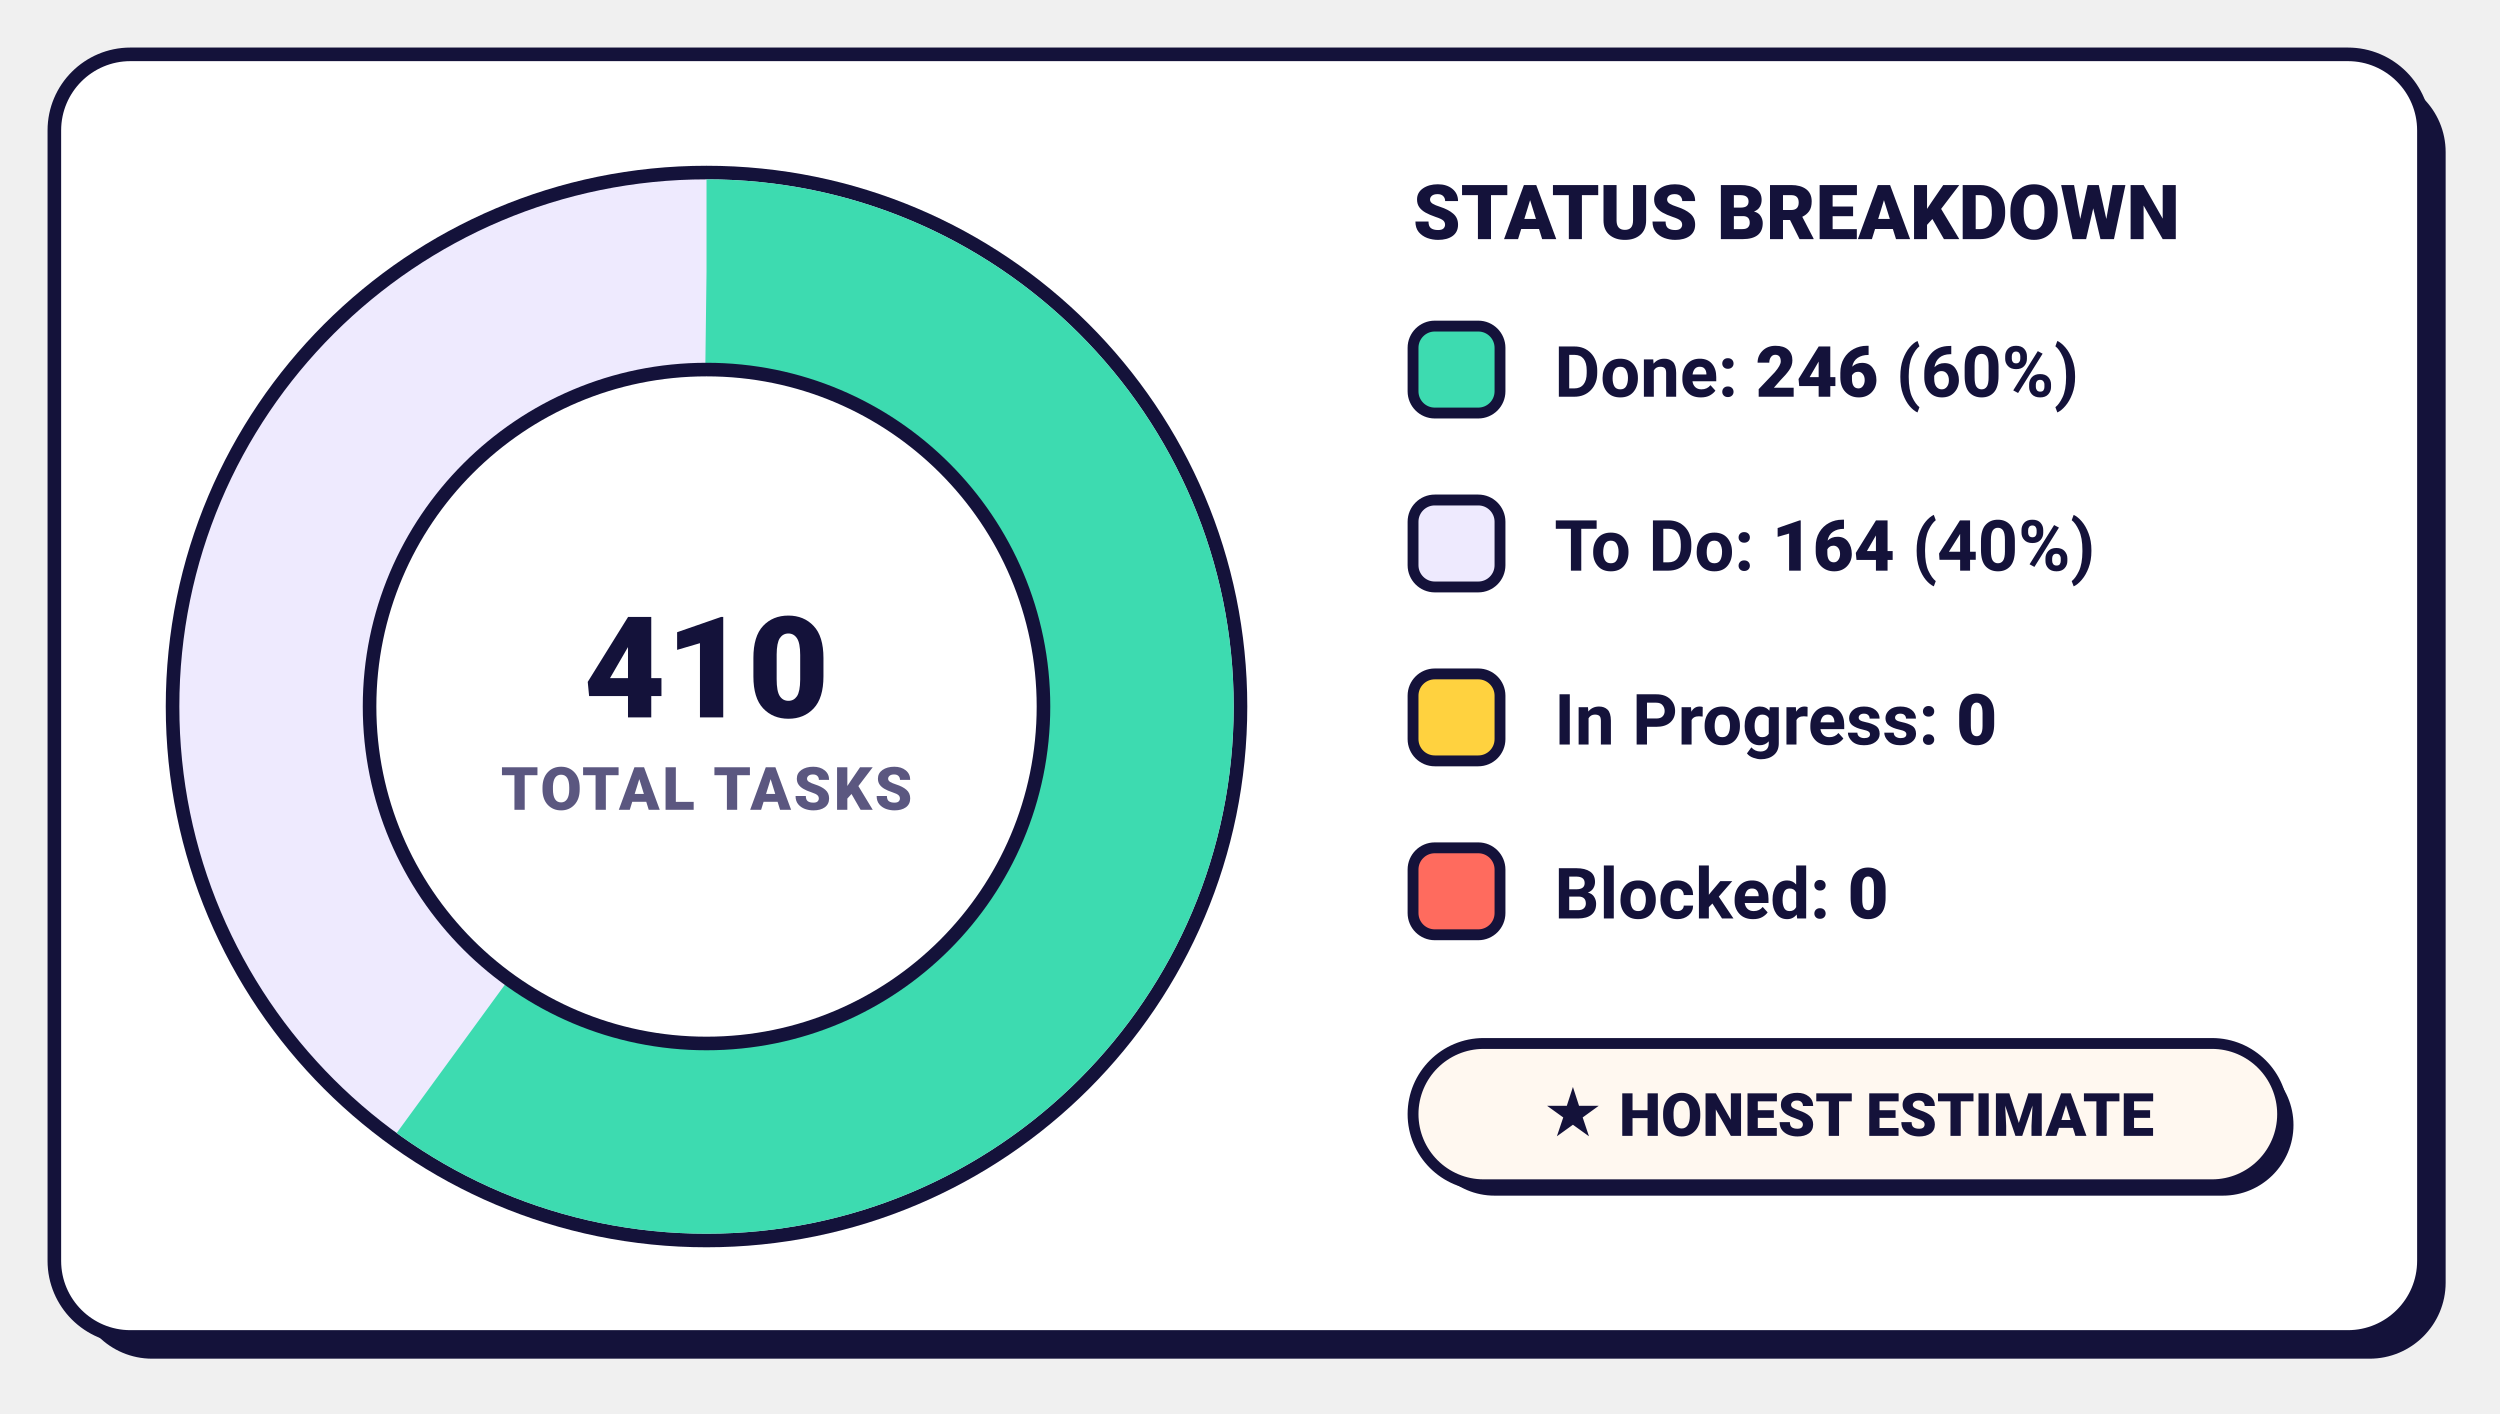
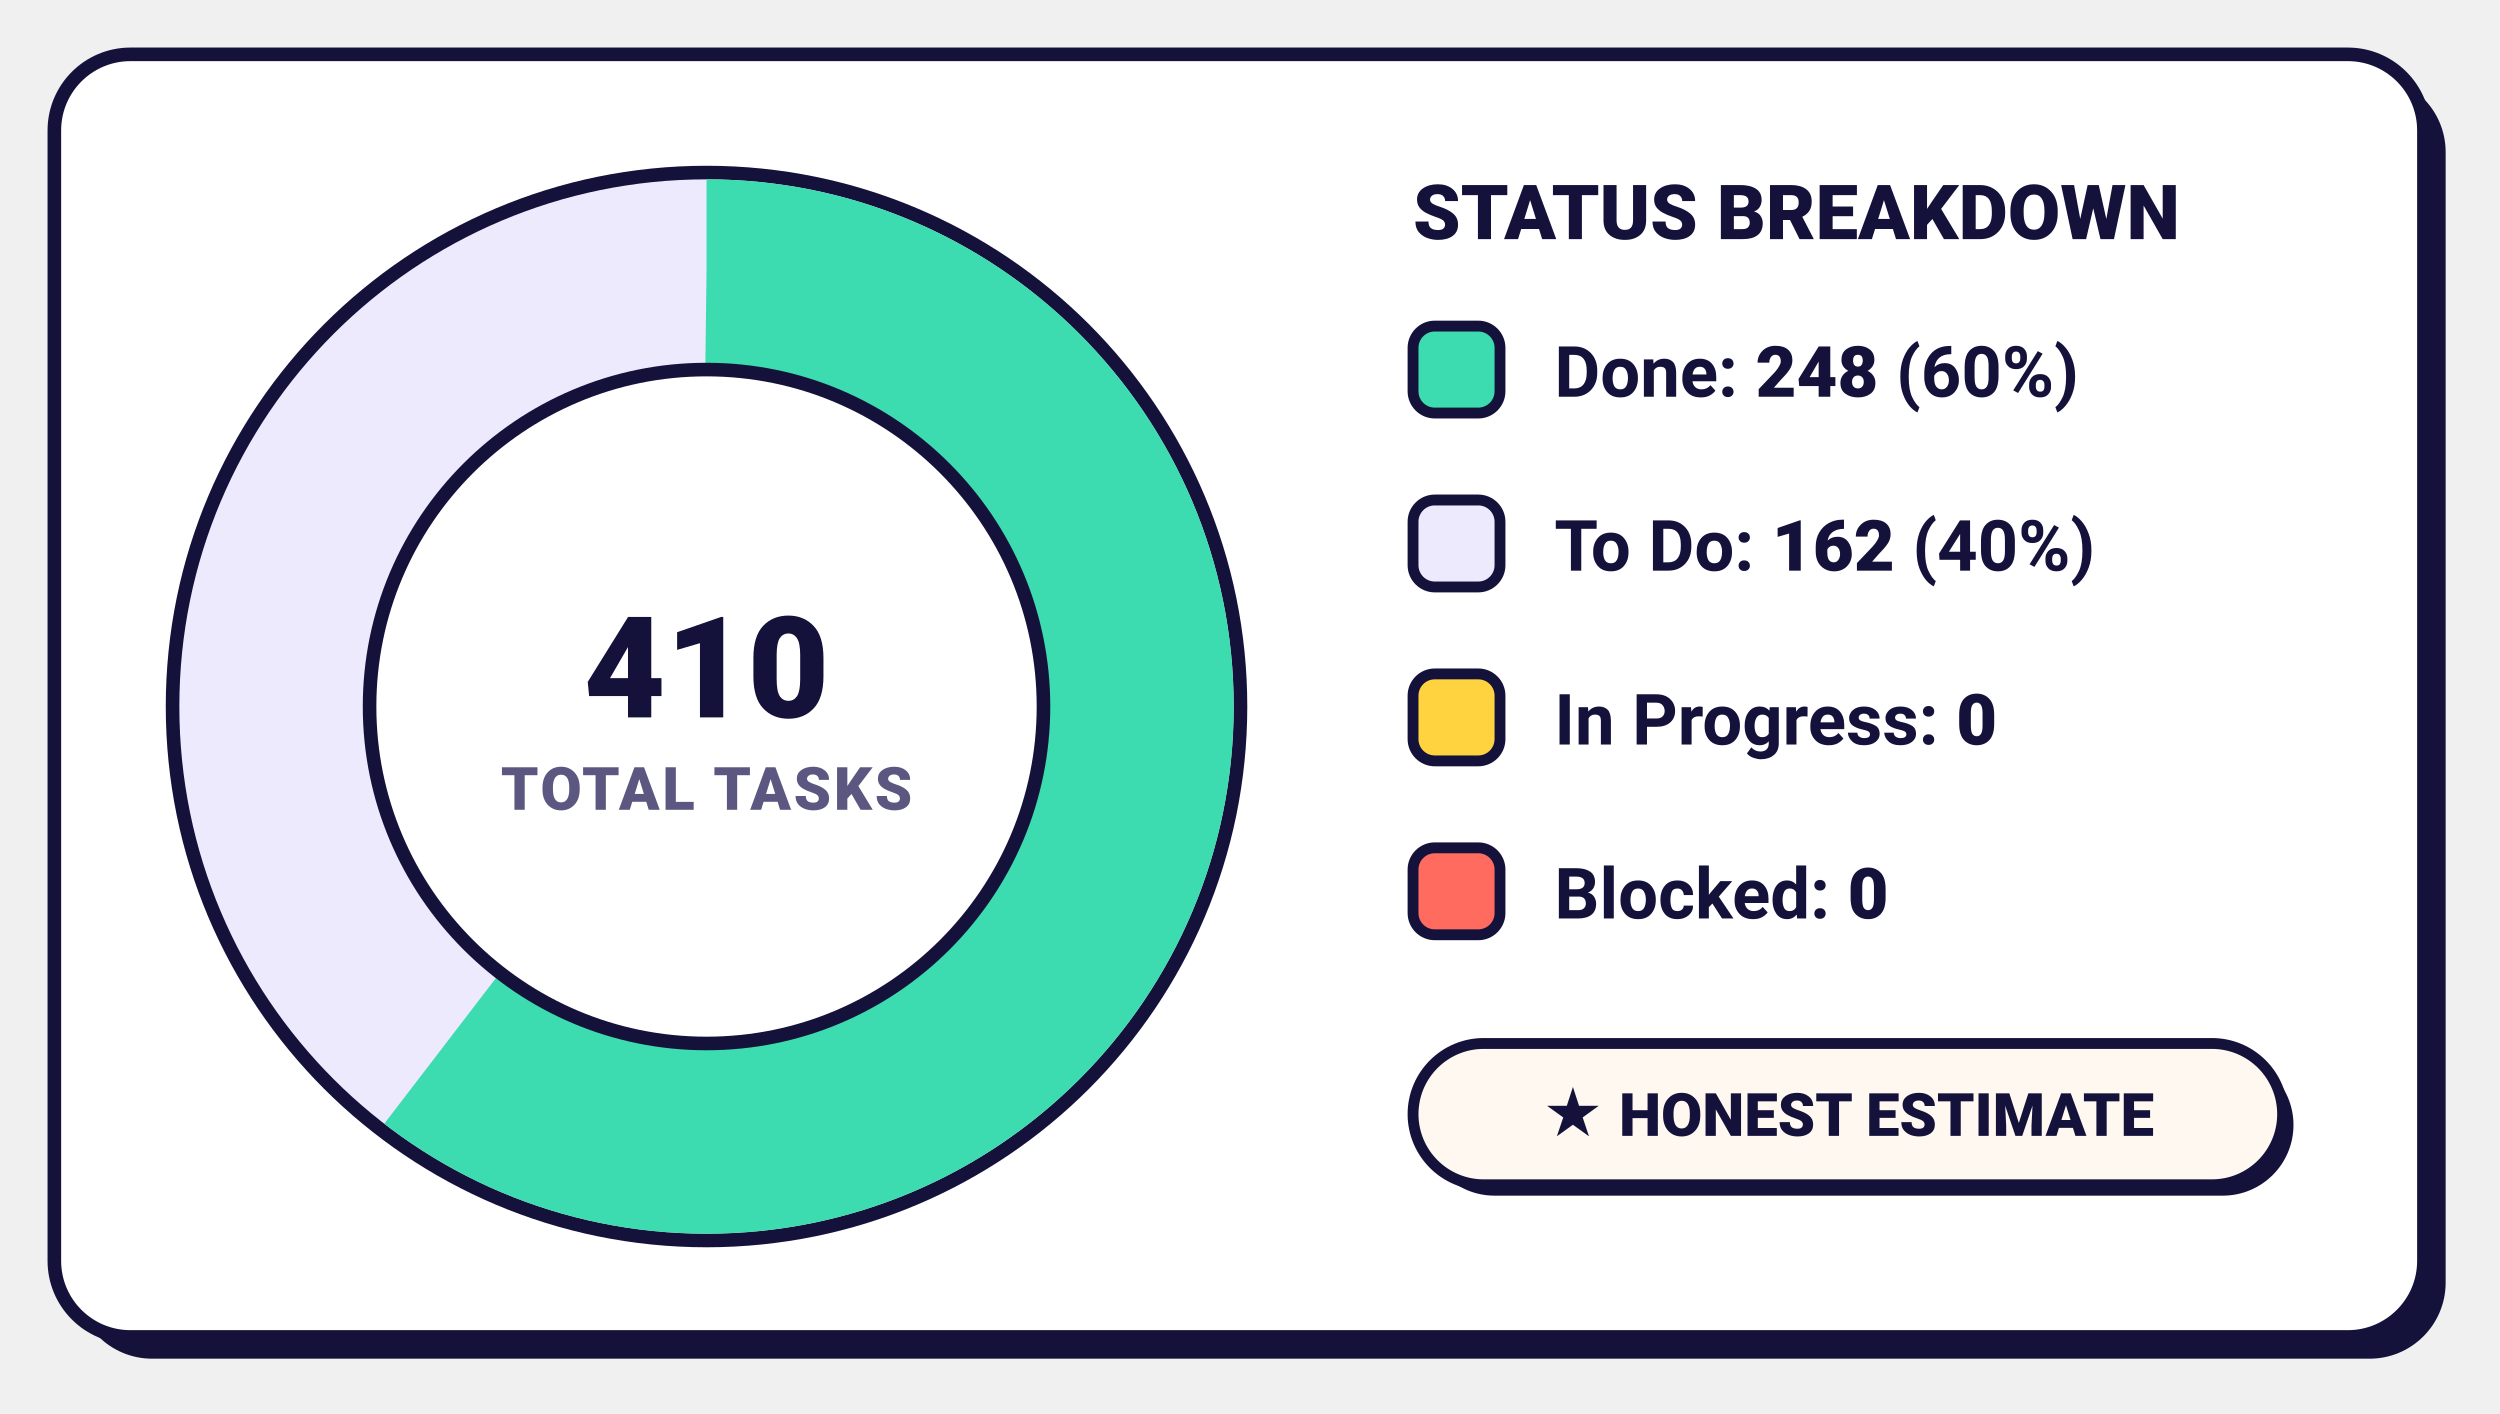
<svg xmlns="http://www.w3.org/2000/svg" width="460" height="260" viewBox="0 0 460 260">
  <style>
    .val { font-family: system-ui, -apple-system, 'Segoe UI', Roboto, Helvetica, Arial, sans-serif; font-size: 26px; font-weight: 900; fill: #14123A; }
    .lbl { font-family: system-ui, -apple-system, 'Segoe UI', Roboto, Helvetica, Arial, sans-serif; font-size: 11px; font-weight: 800; fill: #5B5780; letter-spacing: 0.5px; }
    .leg { font-family: system-ui, -apple-system, 'Segoe UI', Roboto, Helvetica, Arial, sans-serif; font-size: 13px; font-weight: 700; fill: #14123A; }
    .card-title { font-family: system-ui, -apple-system, 'Segoe UI', Roboto, Helvetica, Arial, sans-serif; font-size: 14px; font-weight: 800; fill: #14123A; }
  </style>
  <rect x="14" y="14" width="436" height="236" rx="14" fill="#14123A" />
  <rect x="10" y="10" width="436" height="236" rx="14" fill="#FFFFFF" stroke="#14123A" stroke-width="2.5" />
  <circle cx="130" cy="130" r="80" fill="none" stroke="#14123A" stroke-width="39" />
  <circle cx="130" cy="130" r="80" fill="none" stroke="#EEEAFE" stroke-width="34" />
-   <circle cx="130" cy="130" r="80" fill="none" stroke="#3DDBB0" stroke-width="34" stroke-dasharray="301.59 502.65" transform="rotate(-90 130 130)" />
+   <circle cx="130" cy="130" r="80" fill="none" stroke="#3DDBB0" stroke-width="34" stroke-dasharray="304.04 502.65" transform="rotate(-90 130 130)" />
  <circle cx="130" cy="130" r="62" fill="#FFFFFF" stroke="#14123A" stroke-width="2.5" />
  <text x="130" y="132" class="val" text-anchor="middle">410</text>
  <text x="130" y="149" class="lbl" text-anchor="middle">TOTAL TASKS</text>
  <text x="260" y="44" class="card-title">STATUS BREAKDOWN</text>
  <rect x="260" y="60" width="16" height="16" rx="4" fill="#3DDBB0" stroke="#14123A" stroke-width="2" />
-   <text x="286" y="73" class="leg">Done: <tspan font-weight="800">246</tspan> (60%)</text>
+   <text x="286" y="73" class="leg">Done: <tspan font-weight="800">248</tspan> (60%)</text>
  <rect x="260" y="92" width="16" height="16" rx="4" fill="#EEEAFE" stroke="#14123A" stroke-width="2" />
-   <text x="286" y="105" class="leg">To Do: <tspan font-weight="800">164</tspan> (40%)</text>
+   <text x="286" y="105" class="leg">To Do: <tspan font-weight="800">162</tspan> (40%)</text>
  <rect x="260" y="124" width="16" height="16" rx="4" fill="#FFD23F" stroke="#14123A" stroke-width="2" />
  <text x="286" y="137" class="leg">In Progress: <tspan font-weight="800">0</tspan>
  </text>
  <rect x="260" y="156" width="16" height="16" rx="4" fill="#FF6B5E" stroke="#14123A" stroke-width="2" />
  <text x="286" y="169" class="leg">Blocked: <tspan font-weight="800">0</tspan>
  </text>
  <rect x="262" y="194" width="160" height="26" rx="13" fill="#14123A" />
  <rect x="260" y="192" width="160" height="26" rx="13" fill="#FFF8F0" stroke="#14123A" stroke-width="2" />
  <text x="340" y="209" font-family="system-ui, -apple-system, 'Segoe UI', Roboto, Helvetica, Arial, sans-serif" font-size="11px" font-weight="800" fill="#14123A" text-anchor="middle">★ HONEST ESTIMATE</text>
</svg>
